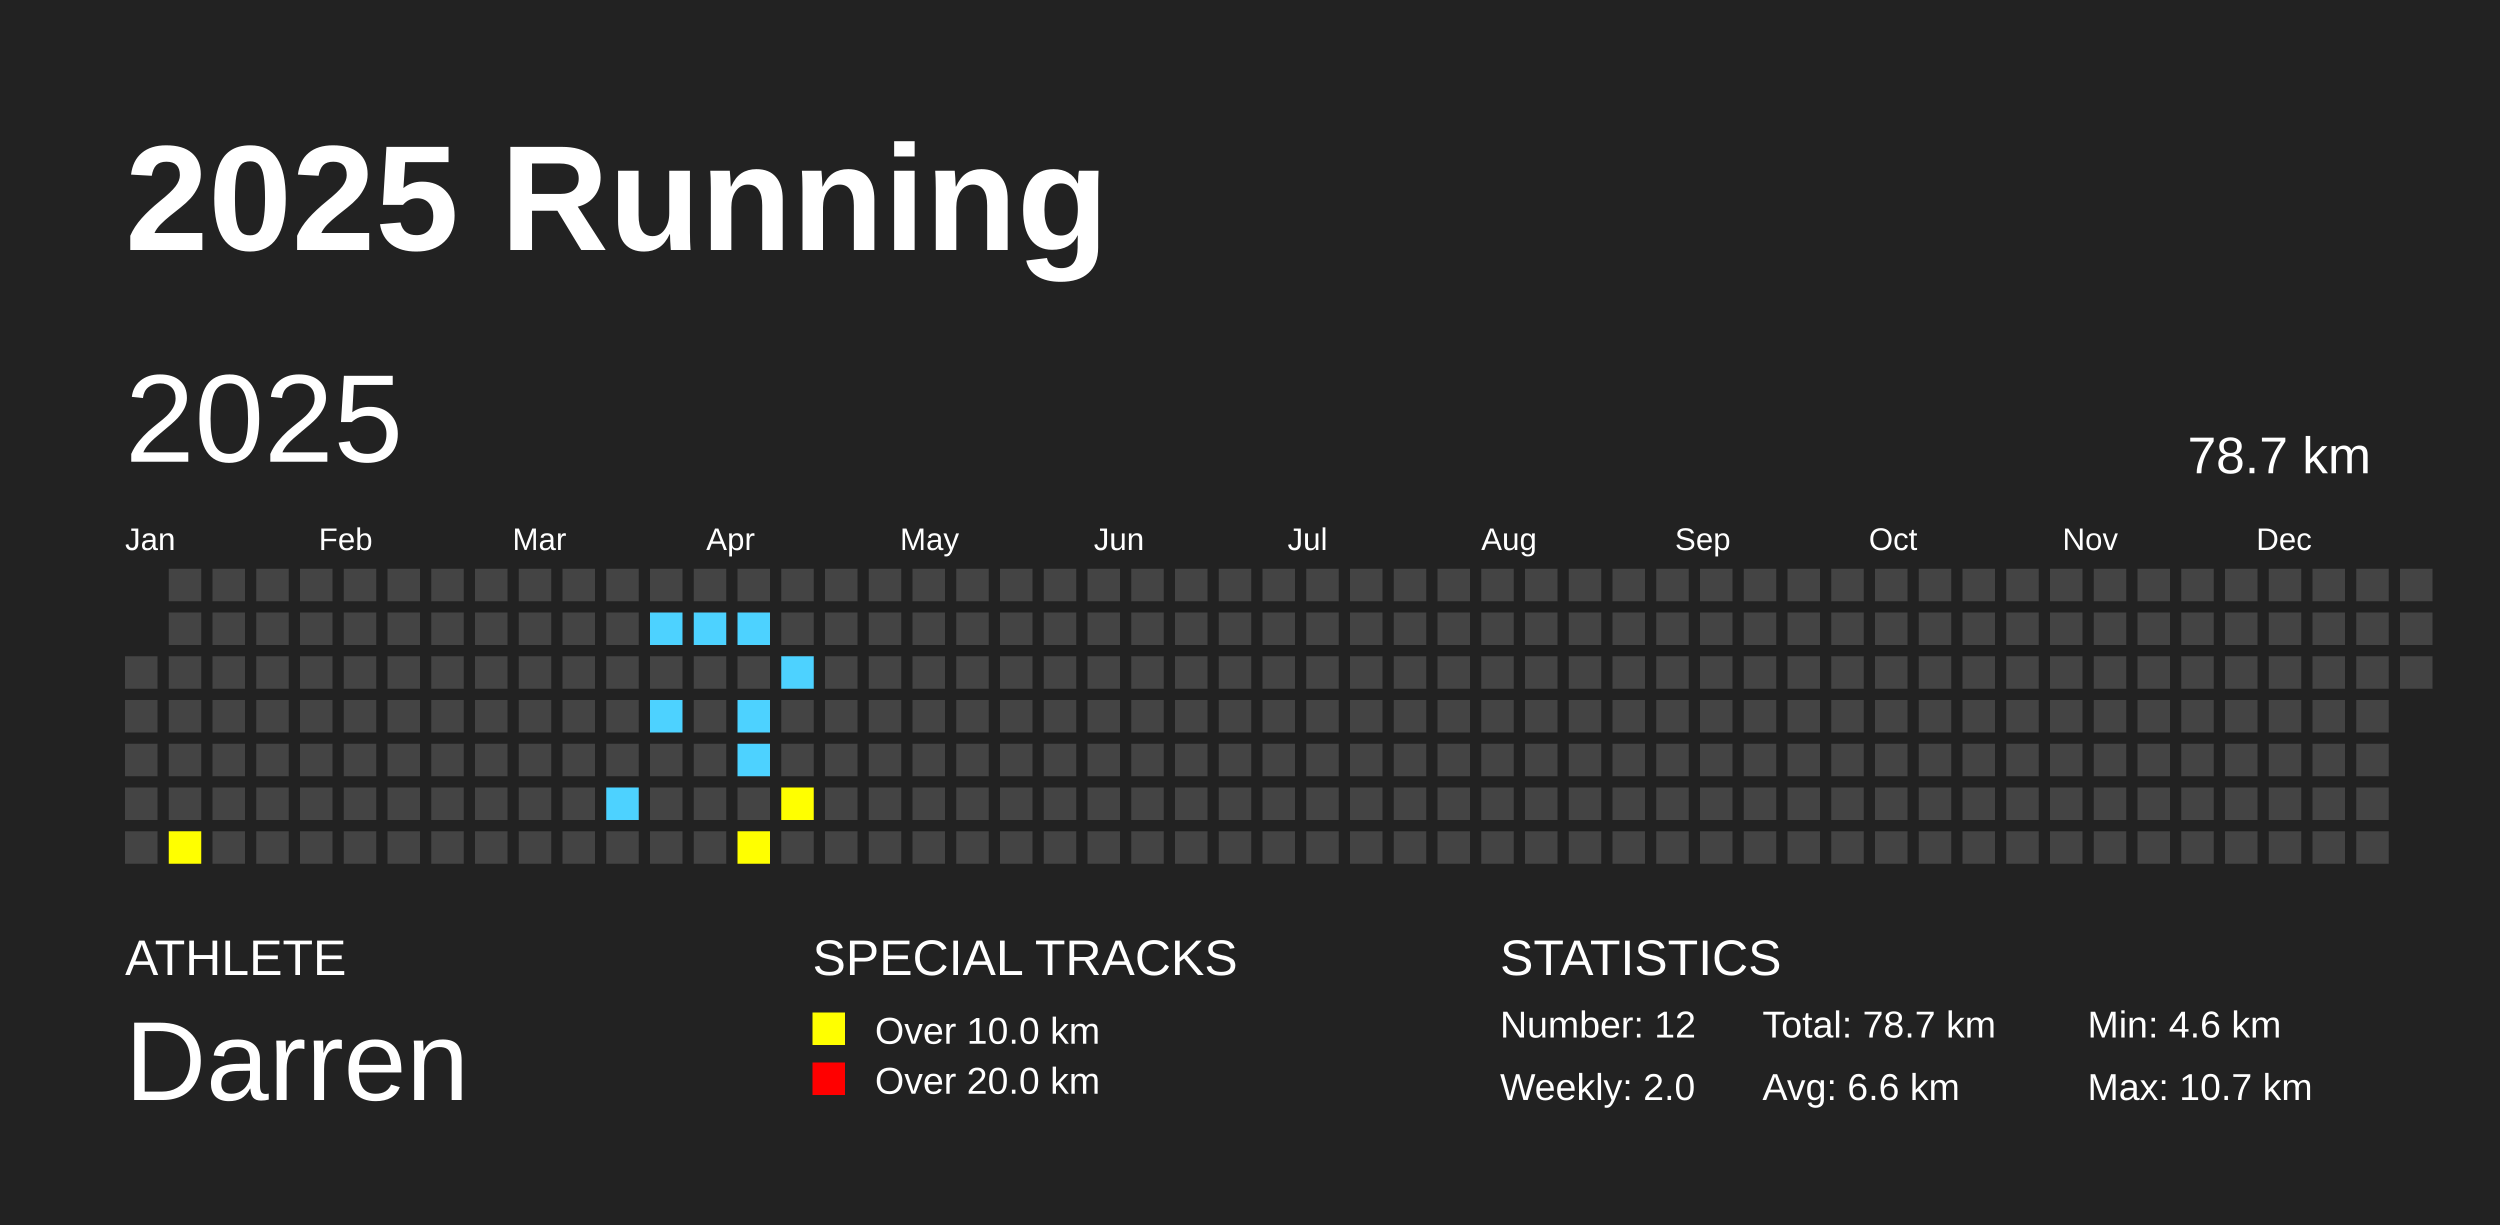
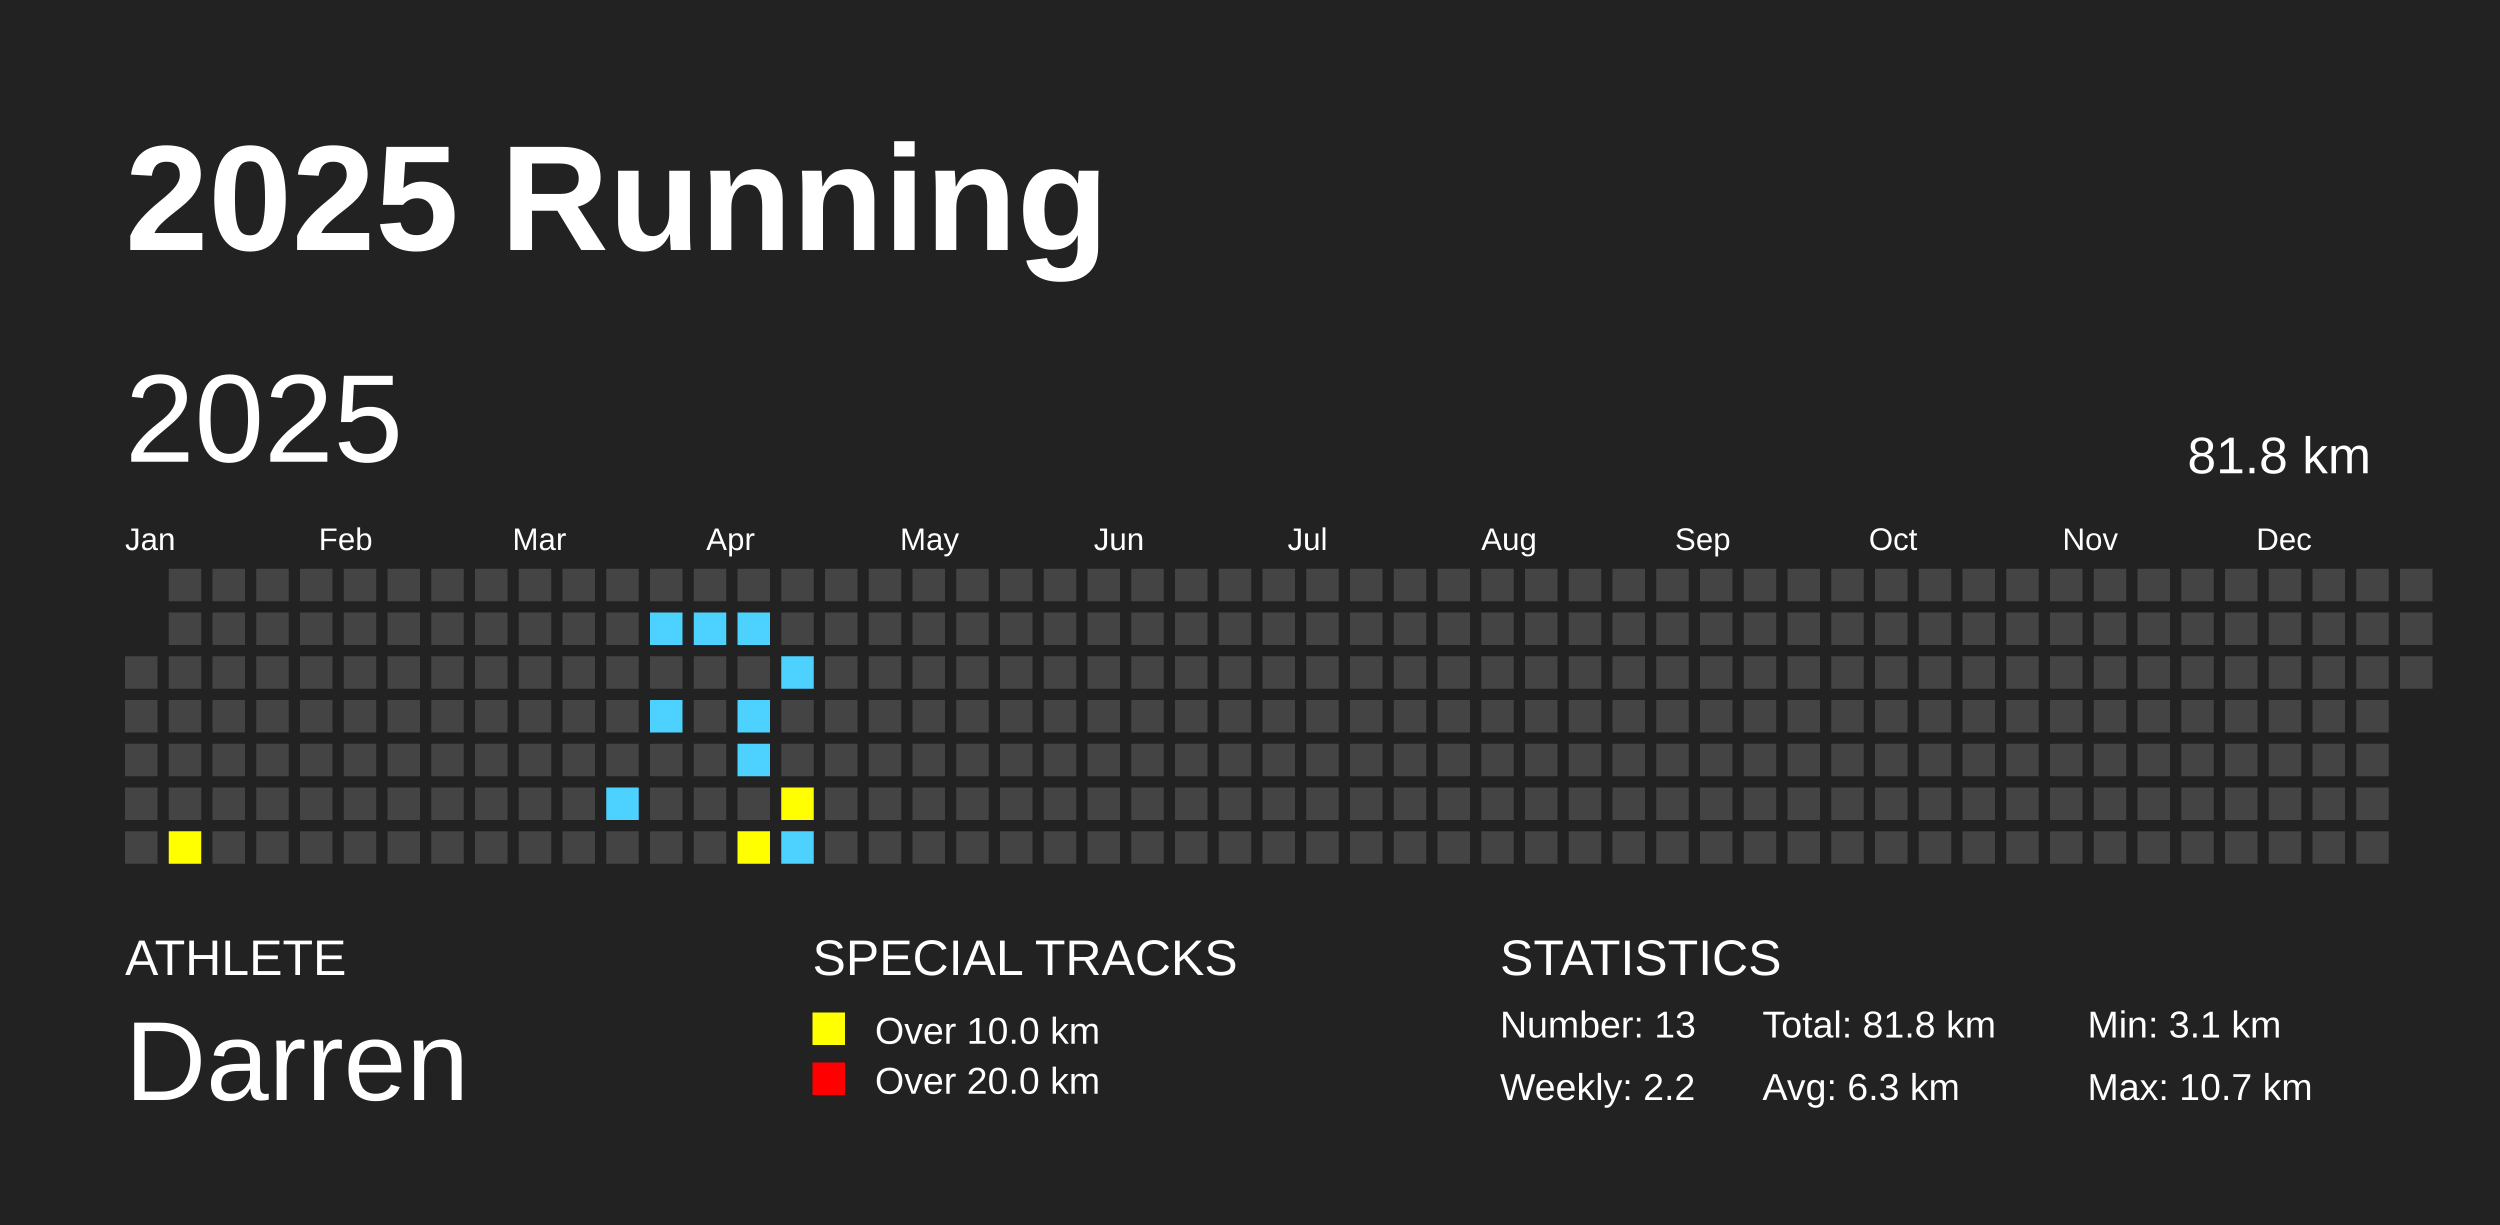
<svg xmlns="http://www.w3.org/2000/svg" baseProfile="full" height="98mm" version="1.1" viewBox="0,0,200,98" width="200mm">
  <defs />
  <rect fill="#222222" height="98" width="200" x="0" y="0" />
  <text fill="#FFFFFF" style="font-size:12px; font-family:Arial; font-weight:bold;" x="10" y="20">2025 Running</text>
  <text fill="#FFFFFF" style="font-size:4px; font-family:Arial" x="10" y="78">ATHLETE</text>
  <text fill="#FFFFFF" style="font-size:9px; font-family:Arial" x="10" y="88">Darren</text>
  <text fill="#FFFFFF" style="font-size:4px; font-family:Arial" x="65" y="78">SPECIAL TRACKS</text>
  <rect fill="yellow" height="2.6" width="2.6" x="65" y="81" />
  <text fill="#FFFFFF" style="font-size:3px; font-family:Arial" x="70" y="83.5">Over 10.0 km</text>
  <rect fill="red" height="2.6" width="2.6" x="65" y="85" />
  <text fill="#FFFFFF" style="font-size:3px; font-family:Arial" x="70" y="87.5">Over 20.0 km</text>
  <text fill="#FFFFFF" style="font-size:4px; font-family:Arial" x="120" y="78">STATISTICS</text>
-   <text fill="#FFFFFF" style="font-size:3px; font-family:Arial" x="120" y="83">Number: 12</text>
-   <text fill="#FFFFFF" style="font-size:3px; font-family:Arial" x="120" y="88">Weekly: 2.0</text>
-   <text fill="#FFFFFF" style="font-size:3px; font-family:Arial" x="141" y="83">Total: 78.7 km</text>
-   <text fill="#FFFFFF" style="font-size:3px; font-family:Arial" x="141" y="88">Avg: 6.6 km</text>
-   <text fill="#FFFFFF" style="font-size:3px; font-family:Arial" x="167" y="83">Min: 4.6 km</text>
+   <text fill="#FFFFFF" style="font-size:3px; font-family:Arial" x="120" y="83">Number: 13</text>
+   <text fill="#FFFFFF" style="font-size:3px; font-family:Arial" x="120" y="88">Weekly: 2.2</text>
+   <text fill="#FFFFFF" style="font-size:3px; font-family:Arial" x="141" y="83">Total: 81.8 km</text>
+   <text fill="#FFFFFF" style="font-size:3px; font-family:Arial" x="141" y="88">Avg: 6.3 km</text>
+   <text fill="#FFFFFF" style="font-size:3px; font-family:Arial" x="167" y="83">Min: 3.1 km</text>
  <text fill="#FFFFFF" style="font-size:3px; font-family:Arial" x="167" y="88">Max: 10.7 km</text>
  <text dominant-baseline="hanging" fill="#FFFFFF" style="font-size:10.0px; font-family:Arial;" x="10" y="30">2025</text>
-   <text dominant-baseline="hanging" fill="#FFFFFF" style="font-size:4.125px; font-family:Arial;" x="175" y="35">78.7 km</text>
+   <text dominant-baseline="hanging" fill="#FFFFFF" style="font-size:4.125px; font-family:Arial;" x="175" y="35">81.8 km</text>
  <text fill="#FFFFFF" style="font-size:2.5px; font-family:Arial" x="10.0" y="44">Jan</text>
  <text fill="#FFFFFF" style="font-size:2.5px; font-family:Arial" x="25.5" y="44">Feb</text>
  <text fill="#FFFFFF" style="font-size:2.5px; font-family:Arial" x="41.0" y="44">Mar</text>
  <text fill="#FFFFFF" style="font-size:2.5px; font-family:Arial" x="56.5" y="44">Apr</text>
  <text fill="#FFFFFF" style="font-size:2.5px; font-family:Arial" x="72.0" y="44">May</text>
  <text fill="#FFFFFF" style="font-size:2.5px; font-family:Arial" x="87.5" y="44">Jun</text>
  <text fill="#FFFFFF" style="font-size:2.5px; font-family:Arial" x="103.0" y="44">Jul</text>
  <text fill="#FFFFFF" style="font-size:2.5px; font-family:Arial" x="118.5" y="44">Aug</text>
  <text fill="#FFFFFF" style="font-size:2.5px; font-family:Arial" x="134.0" y="44">Sep</text>
  <text fill="#FFFFFF" style="font-size:2.5px; font-family:Arial" x="149.5" y="44">Oct</text>
  <text fill="#FFFFFF" style="font-size:2.5px; font-family:Arial" x="165.0" y="44">Nov</text>
  <text fill="#FFFFFF" style="font-size:2.5px; font-family:Arial" x="180.5" y="44">Dec</text>
  <rect fill="#444444" height="2.6" width="2.6" x="10.0" y="52.5" />
  <rect fill="#444444" height="2.6" width="2.6" x="10.0" y="56.0" />
  <rect fill="#444444" height="2.6" width="2.6" x="10.0" y="59.5" />
  <rect fill="#444444" height="2.6" width="2.6" x="10.0" y="63.0" />
  <rect fill="#444444" height="2.6" width="2.6" x="10.0" y="66.5" />
  <rect fill="#444444" height="2.6" width="2.6" x="13.5" y="45.5" />
  <rect fill="#444444" height="2.6" width="2.6" x="13.5" y="49.0" />
  <rect fill="#444444" height="2.6" width="2.6" x="13.5" y="52.5" />
  <rect fill="#444444" height="2.6" width="2.6" x="13.5" y="56.0" />
  <rect fill="#444444" height="2.6" width="2.6" x="13.5" y="59.5" />
  <rect fill="#444444" height="2.6" width="2.6" x="13.5" y="63.0" />
  <rect fill="yellow" height="2.6" width="2.6" x="13.5" y="66.5" />
  <rect fill="#444444" height="2.6" width="2.6" x="17.0" y="45.5" />
  <rect fill="#444444" height="2.6" width="2.6" x="17.0" y="49.0" />
  <rect fill="#444444" height="2.6" width="2.6" x="17.0" y="52.5" />
  <rect fill="#444444" height="2.6" width="2.6" x="17.0" y="56.0" />
  <rect fill="#444444" height="2.6" width="2.6" x="17.0" y="59.5" />
  <rect fill="#444444" height="2.6" width="2.6" x="17.0" y="63.0" />
  <rect fill="#444444" height="2.6" width="2.6" x="17.0" y="66.5" />
  <rect fill="#444444" height="2.6" width="2.6" x="20.5" y="45.5" />
  <rect fill="#444444" height="2.6" width="2.6" x="20.5" y="49.0" />
  <rect fill="#444444" height="2.6" width="2.6" x="20.5" y="52.5" />
  <rect fill="#444444" height="2.6" width="2.6" x="20.5" y="56.0" />
  <rect fill="#444444" height="2.6" width="2.6" x="20.5" y="59.5" />
  <rect fill="#444444" height="2.6" width="2.6" x="20.5" y="63.0" />
  <rect fill="#444444" height="2.6" width="2.6" x="20.5" y="66.5" />
  <rect fill="#444444" height="2.6" width="2.6" x="24.0" y="45.5" />
  <rect fill="#444444" height="2.6" width="2.6" x="24.0" y="49.0" />
  <rect fill="#444444" height="2.6" width="2.6" x="24.0" y="52.5" />
  <rect fill="#444444" height="2.6" width="2.6" x="24.0" y="56.0" />
  <rect fill="#444444" height="2.6" width="2.6" x="24.0" y="59.5" />
  <rect fill="#444444" height="2.6" width="2.6" x="24.0" y="63.0" />
  <rect fill="#444444" height="2.6" width="2.6" x="24.0" y="66.5" />
  <rect fill="#444444" height="2.6" width="2.6" x="27.5" y="45.5" />
  <rect fill="#444444" height="2.6" width="2.6" x="27.5" y="49.0" />
  <rect fill="#444444" height="2.6" width="2.6" x="27.5" y="52.5" />
  <rect fill="#444444" height="2.6" width="2.6" x="27.5" y="56.0" />
  <rect fill="#444444" height="2.6" width="2.6" x="27.5" y="59.5" />
  <rect fill="#444444" height="2.6" width="2.6" x="27.5" y="63.0" />
  <rect fill="#444444" height="2.6" width="2.6" x="27.5" y="66.5" />
  <rect fill="#444444" height="2.6" width="2.6" x="31.0" y="45.5" />
  <rect fill="#444444" height="2.6" width="2.6" x="31.0" y="49.0" />
  <rect fill="#444444" height="2.6" width="2.6" x="31.0" y="52.5" />
  <rect fill="#444444" height="2.6" width="2.6" x="31.0" y="56.0" />
  <rect fill="#444444" height="2.6" width="2.6" x="31.0" y="59.5" />
  <rect fill="#444444" height="2.6" width="2.6" x="31.0" y="63.0" />
  <rect fill="#444444" height="2.6" width="2.6" x="31.0" y="66.5" />
  <rect fill="#444444" height="2.6" width="2.6" x="34.5" y="45.5" />
  <rect fill="#444444" height="2.6" width="2.6" x="34.5" y="49.0" />
  <rect fill="#444444" height="2.6" width="2.6" x="34.5" y="52.5" />
  <rect fill="#444444" height="2.6" width="2.6" x="34.5" y="56.0" />
  <rect fill="#444444" height="2.6" width="2.6" x="34.5" y="59.5" />
  <rect fill="#444444" height="2.6" width="2.6" x="34.5" y="63.0" />
  <rect fill="#444444" height="2.6" width="2.6" x="34.5" y="66.5" />
  <rect fill="#444444" height="2.6" width="2.6" x="38.0" y="45.5" />
  <rect fill="#444444" height="2.6" width="2.6" x="38.0" y="49.0" />
  <rect fill="#444444" height="2.6" width="2.6" x="38.0" y="52.5" />
  <rect fill="#444444" height="2.6" width="2.6" x="38.0" y="56.0" />
  <rect fill="#444444" height="2.6" width="2.6" x="38.0" y="59.5" />
  <rect fill="#444444" height="2.6" width="2.6" x="38.0" y="63.0" />
  <rect fill="#444444" height="2.6" width="2.6" x="38.0" y="66.5" />
  <rect fill="#444444" height="2.6" width="2.6" x="41.5" y="45.5" />
  <rect fill="#444444" height="2.6" width="2.6" x="41.5" y="49.0" />
  <rect fill="#444444" height="2.6" width="2.6" x="41.5" y="52.5" />
  <rect fill="#444444" height="2.6" width="2.6" x="41.5" y="56.0" />
  <rect fill="#444444" height="2.6" width="2.6" x="41.5" y="59.5" />
  <rect fill="#444444" height="2.6" width="2.6" x="41.5" y="63.0" />
  <rect fill="#444444" height="2.6" width="2.6" x="41.5" y="66.5" />
  <rect fill="#444444" height="2.6" width="2.6" x="45.0" y="45.5" />
  <rect fill="#444444" height="2.6" width="2.6" x="45.0" y="49.0" />
  <rect fill="#444444" height="2.6" width="2.6" x="45.0" y="52.5" />
  <rect fill="#444444" height="2.6" width="2.6" x="45.0" y="56.0" />
  <rect fill="#444444" height="2.6" width="2.6" x="45.0" y="59.5" />
  <rect fill="#444444" height="2.6" width="2.6" x="45.0" y="63.0" />
  <rect fill="#444444" height="2.6" width="2.6" x="45.0" y="66.5" />
  <rect fill="#444444" height="2.6" width="2.6" x="48.5" y="45.5" />
  <rect fill="#444444" height="2.6" width="2.6" x="48.5" y="49.0" />
  <rect fill="#444444" height="2.6" width="2.6" x="48.5" y="52.5" />
  <rect fill="#444444" height="2.6" width="2.6" x="48.5" y="56.0" />
  <rect fill="#444444" height="2.6" width="2.6" x="48.5" y="59.5" />
  <rect fill="#4DD2FF" height="2.6" width="2.6" x="48.5" y="63.0" />
  <rect fill="#444444" height="2.6" width="2.6" x="48.5" y="66.5" />
  <rect fill="#444444" height="2.6" width="2.6" x="52.0" y="45.5" />
  <rect fill="#4DD2FF" height="2.6" width="2.6" x="52.0" y="49.0" />
  <rect fill="#444444" height="2.6" width="2.6" x="52.0" y="52.5" />
  <rect fill="#4DD2FF" height="2.6" width="2.6" x="52.0" y="56.0" />
  <rect fill="#444444" height="2.6" width="2.6" x="52.0" y="59.5" />
  <rect fill="#444444" height="2.6" width="2.6" x="52.0" y="63.0" />
  <rect fill="#444444" height="2.6" width="2.6" x="52.0" y="66.5" />
  <rect fill="#444444" height="2.6" width="2.6" x="55.5" y="45.5" />
  <rect fill="#4DD2FF" height="2.6" width="2.6" x="55.5" y="49.0" />
  <rect fill="#444444" height="2.6" width="2.6" x="55.5" y="52.5" />
  <rect fill="#444444" height="2.6" width="2.6" x="55.5" y="56.0" />
  <rect fill="#444444" height="2.6" width="2.6" x="55.5" y="59.5" />
  <rect fill="#444444" height="2.6" width="2.6" x="55.5" y="63.0" />
  <rect fill="#444444" height="2.6" width="2.6" x="55.5" y="66.5" />
  <rect fill="#444444" height="2.6" width="2.6" x="59.0" y="45.5" />
  <rect fill="#4DD2FF" height="2.6" width="2.6" x="59.0" y="49.0" />
  <rect fill="#444444" height="2.6" width="2.6" x="59.0" y="52.5" />
  <rect fill="#4DD2FF" height="2.6" width="2.6" x="59.0" y="56.0" />
  <rect fill="#4DD2FF" height="2.6" width="2.6" x="59.0" y="59.5" />
  <rect fill="#444444" height="2.6" width="2.6" x="59.0" y="63.0" />
  <rect fill="yellow" height="2.6" width="2.6" x="59.0" y="66.5" />
  <rect fill="#444444" height="2.6" width="2.6" x="62.5" y="45.5" />
  <rect fill="#444444" height="2.6" width="2.6" x="62.5" y="49.0" />
  <rect fill="#4DD2FF" height="2.6" width="2.6" x="62.5" y="52.5" />
  <rect fill="#444444" height="2.6" width="2.6" x="62.5" y="56.0" />
  <rect fill="#444444" height="2.6" width="2.6" x="62.5" y="59.5" />
  <rect fill="yellow" height="2.6" width="2.6" x="62.5" y="63.0" />
-   <rect fill="#444444" height="2.6" width="2.6" x="62.5" y="66.5" />
+   <rect fill="#4DD2FF" height="2.6" width="2.6" x="62.5" y="66.5" />
  <rect fill="#444444" height="2.6" width="2.6" x="66.0" y="45.5" />
  <rect fill="#444444" height="2.6" width="2.6" x="66.0" y="49.0" />
  <rect fill="#444444" height="2.6" width="2.6" x="66.0" y="52.5" />
  <rect fill="#444444" height="2.6" width="2.6" x="66.0" y="56.0" />
  <rect fill="#444444" height="2.6" width="2.6" x="66.0" y="59.5" />
  <rect fill="#444444" height="2.6" width="2.6" x="66.0" y="63.0" />
  <rect fill="#444444" height="2.6" width="2.6" x="66.0" y="66.5" />
  <rect fill="#444444" height="2.6" width="2.6" x="69.5" y="45.5" />
  <rect fill="#444444" height="2.6" width="2.6" x="69.5" y="49.0" />
  <rect fill="#444444" height="2.6" width="2.6" x="69.5" y="52.5" />
  <rect fill="#444444" height="2.6" width="2.6" x="69.5" y="56.0" />
  <rect fill="#444444" height="2.6" width="2.6" x="69.5" y="59.5" />
  <rect fill="#444444" height="2.6" width="2.6" x="69.5" y="63.0" />
  <rect fill="#444444" height="2.6" width="2.6" x="69.5" y="66.5" />
  <rect fill="#444444" height="2.6" width="2.6" x="73.0" y="45.5" />
  <rect fill="#444444" height="2.6" width="2.6" x="73.0" y="49.0" />
  <rect fill="#444444" height="2.6" width="2.6" x="73.0" y="52.5" />
  <rect fill="#444444" height="2.6" width="2.6" x="73.0" y="56.0" />
  <rect fill="#444444" height="2.6" width="2.6" x="73.0" y="59.5" />
  <rect fill="#444444" height="2.6" width="2.6" x="73.0" y="63.0" />
  <rect fill="#444444" height="2.6" width="2.6" x="73.0" y="66.5" />
  <rect fill="#444444" height="2.6" width="2.6" x="76.5" y="45.5" />
  <rect fill="#444444" height="2.6" width="2.6" x="76.5" y="49.0" />
  <rect fill="#444444" height="2.6" width="2.6" x="76.5" y="52.5" />
  <rect fill="#444444" height="2.6" width="2.6" x="76.5" y="56.0" />
  <rect fill="#444444" height="2.6" width="2.6" x="76.5" y="59.5" />
  <rect fill="#444444" height="2.6" width="2.6" x="76.5" y="63.0" />
  <rect fill="#444444" height="2.6" width="2.6" x="76.5" y="66.5" />
  <rect fill="#444444" height="2.6" width="2.6" x="80.0" y="45.5" />
  <rect fill="#444444" height="2.6" width="2.6" x="80.0" y="49.0" />
  <rect fill="#444444" height="2.6" width="2.6" x="80.0" y="52.5" />
  <rect fill="#444444" height="2.6" width="2.6" x="80.0" y="56.0" />
  <rect fill="#444444" height="2.6" width="2.6" x="80.0" y="59.5" />
  <rect fill="#444444" height="2.6" width="2.6" x="80.0" y="63.0" />
  <rect fill="#444444" height="2.6" width="2.6" x="80.0" y="66.5" />
  <rect fill="#444444" height="2.6" width="2.6" x="83.5" y="45.5" />
  <rect fill="#444444" height="2.6" width="2.6" x="83.5" y="49.0" />
  <rect fill="#444444" height="2.6" width="2.6" x="83.5" y="52.5" />
  <rect fill="#444444" height="2.6" width="2.6" x="83.5" y="56.0" />
  <rect fill="#444444" height="2.6" width="2.6" x="83.5" y="59.5" />
  <rect fill="#444444" height="2.6" width="2.6" x="83.5" y="63.0" />
  <rect fill="#444444" height="2.6" width="2.6" x="83.5" y="66.5" />
  <rect fill="#444444" height="2.6" width="2.6" x="87.0" y="45.5" />
  <rect fill="#444444" height="2.6" width="2.6" x="87.0" y="49.0" />
  <rect fill="#444444" height="2.6" width="2.6" x="87.0" y="52.5" />
  <rect fill="#444444" height="2.6" width="2.6" x="87.0" y="56.0" />
  <rect fill="#444444" height="2.6" width="2.6" x="87.0" y="59.5" />
  <rect fill="#444444" height="2.6" width="2.6" x="87.0" y="63.0" />
  <rect fill="#444444" height="2.6" width="2.6" x="87.0" y="66.5" />
  <rect fill="#444444" height="2.6" width="2.6" x="90.5" y="45.5" />
  <rect fill="#444444" height="2.6" width="2.6" x="90.5" y="49.0" />
  <rect fill="#444444" height="2.6" width="2.6" x="90.5" y="52.5" />
  <rect fill="#444444" height="2.6" width="2.6" x="90.5" y="56.0" />
  <rect fill="#444444" height="2.6" width="2.6" x="90.5" y="59.5" />
  <rect fill="#444444" height="2.6" width="2.6" x="90.5" y="63.0" />
  <rect fill="#444444" height="2.6" width="2.6" x="90.5" y="66.5" />
  <rect fill="#444444" height="2.6" width="2.6" x="94.0" y="45.5" />
  <rect fill="#444444" height="2.6" width="2.6" x="94.0" y="49.0" />
  <rect fill="#444444" height="2.6" width="2.6" x="94.0" y="52.5" />
  <rect fill="#444444" height="2.6" width="2.6" x="94.0" y="56.0" />
  <rect fill="#444444" height="2.6" width="2.6" x="94.0" y="59.5" />
  <rect fill="#444444" height="2.6" width="2.6" x="94.0" y="63.0" />
  <rect fill="#444444" height="2.6" width="2.6" x="94.0" y="66.5" />
  <rect fill="#444444" height="2.6" width="2.6" x="97.5" y="45.5" />
  <rect fill="#444444" height="2.6" width="2.6" x="97.5" y="49.0" />
  <rect fill="#444444" height="2.6" width="2.6" x="97.5" y="52.5" />
  <rect fill="#444444" height="2.6" width="2.6" x="97.5" y="56.0" />
  <rect fill="#444444" height="2.6" width="2.6" x="97.5" y="59.5" />
  <rect fill="#444444" height="2.6" width="2.6" x="97.5" y="63.0" />
  <rect fill="#444444" height="2.6" width="2.6" x="97.5" y="66.5" />
  <rect fill="#444444" height="2.6" width="2.6" x="101.0" y="45.5" />
  <rect fill="#444444" height="2.6" width="2.6" x="101.0" y="49.0" />
  <rect fill="#444444" height="2.6" width="2.6" x="101.0" y="52.5" />
  <rect fill="#444444" height="2.6" width="2.6" x="101.0" y="56.0" />
  <rect fill="#444444" height="2.6" width="2.6" x="101.0" y="59.5" />
  <rect fill="#444444" height="2.6" width="2.6" x="101.0" y="63.0" />
  <rect fill="#444444" height="2.6" width="2.6" x="101.0" y="66.5" />
  <rect fill="#444444" height="2.6" width="2.6" x="104.5" y="45.5" />
  <rect fill="#444444" height="2.6" width="2.6" x="104.5" y="49.0" />
  <rect fill="#444444" height="2.6" width="2.6" x="104.5" y="52.5" />
  <rect fill="#444444" height="2.6" width="2.6" x="104.5" y="56.0" />
  <rect fill="#444444" height="2.6" width="2.6" x="104.5" y="59.5" />
  <rect fill="#444444" height="2.6" width="2.6" x="104.5" y="63.0" />
  <rect fill="#444444" height="2.6" width="2.6" x="104.5" y="66.5" />
  <rect fill="#444444" height="2.6" width="2.6" x="108.0" y="45.5" />
  <rect fill="#444444" height="2.6" width="2.6" x="108.0" y="49.0" />
  <rect fill="#444444" height="2.6" width="2.6" x="108.0" y="52.5" />
  <rect fill="#444444" height="2.6" width="2.6" x="108.0" y="56.0" />
  <rect fill="#444444" height="2.6" width="2.6" x="108.0" y="59.5" />
  <rect fill="#444444" height="2.6" width="2.6" x="108.0" y="63.0" />
  <rect fill="#444444" height="2.6" width="2.6" x="108.0" y="66.5" />
  <rect fill="#444444" height="2.6" width="2.6" x="111.5" y="45.5" />
  <rect fill="#444444" height="2.6" width="2.6" x="111.5" y="49.0" />
  <rect fill="#444444" height="2.6" width="2.6" x="111.5" y="52.5" />
  <rect fill="#444444" height="2.6" width="2.6" x="111.5" y="56.0" />
  <rect fill="#444444" height="2.6" width="2.6" x="111.5" y="59.5" />
  <rect fill="#444444" height="2.6" width="2.6" x="111.5" y="63.0" />
  <rect fill="#444444" height="2.6" width="2.6" x="111.5" y="66.5" />
  <rect fill="#444444" height="2.6" width="2.6" x="115.0" y="45.5" />
  <rect fill="#444444" height="2.6" width="2.6" x="115.0" y="49.0" />
  <rect fill="#444444" height="2.6" width="2.6" x="115.0" y="52.5" />
  <rect fill="#444444" height="2.6" width="2.6" x="115.0" y="56.0" />
  <rect fill="#444444" height="2.6" width="2.6" x="115.0" y="59.5" />
  <rect fill="#444444" height="2.6" width="2.6" x="115.0" y="63.0" />
  <rect fill="#444444" height="2.6" width="2.6" x="115.0" y="66.5" />
  <rect fill="#444444" height="2.6" width="2.6" x="118.5" y="45.5" />
  <rect fill="#444444" height="2.6" width="2.6" x="118.5" y="49.0" />
  <rect fill="#444444" height="2.6" width="2.6" x="118.5" y="52.5" />
  <rect fill="#444444" height="2.6" width="2.6" x="118.5" y="56.0" />
  <rect fill="#444444" height="2.6" width="2.6" x="118.5" y="59.5" />
  <rect fill="#444444" height="2.6" width="2.6" x="118.5" y="63.0" />
  <rect fill="#444444" height="2.6" width="2.6" x="118.5" y="66.5" />
  <rect fill="#444444" height="2.6" width="2.6" x="122.0" y="45.5" />
  <rect fill="#444444" height="2.6" width="2.6" x="122.0" y="49.0" />
  <rect fill="#444444" height="2.6" width="2.6" x="122.0" y="52.5" />
  <rect fill="#444444" height="2.6" width="2.6" x="122.0" y="56.0" />
  <rect fill="#444444" height="2.6" width="2.6" x="122.0" y="59.5" />
  <rect fill="#444444" height="2.6" width="2.6" x="122.0" y="63.0" />
  <rect fill="#444444" height="2.6" width="2.6" x="122.0" y="66.5" />
  <rect fill="#444444" height="2.6" width="2.6" x="125.5" y="45.5" />
  <rect fill="#444444" height="2.6" width="2.6" x="125.5" y="49.0" />
  <rect fill="#444444" height="2.6" width="2.6" x="125.5" y="52.5" />
  <rect fill="#444444" height="2.6" width="2.6" x="125.5" y="56.0" />
  <rect fill="#444444" height="2.6" width="2.6" x="125.5" y="59.5" />
  <rect fill="#444444" height="2.6" width="2.6" x="125.5" y="63.0" />
  <rect fill="#444444" height="2.6" width="2.6" x="125.5" y="66.5" />
  <rect fill="#444444" height="2.6" width="2.6" x="129.0" y="45.5" />
  <rect fill="#444444" height="2.6" width="2.6" x="129.0" y="49.0" />
  <rect fill="#444444" height="2.6" width="2.6" x="129.0" y="52.5" />
  <rect fill="#444444" height="2.6" width="2.6" x="129.0" y="56.0" />
  <rect fill="#444444" height="2.6" width="2.6" x="129.0" y="59.5" />
  <rect fill="#444444" height="2.6" width="2.6" x="129.0" y="63.0" />
  <rect fill="#444444" height="2.6" width="2.6" x="129.0" y="66.5" />
  <rect fill="#444444" height="2.6" width="2.6" x="132.5" y="45.5" />
  <rect fill="#444444" height="2.6" width="2.6" x="132.5" y="49.0" />
  <rect fill="#444444" height="2.6" width="2.6" x="132.5" y="52.5" />
  <rect fill="#444444" height="2.6" width="2.6" x="132.5" y="56.0" />
  <rect fill="#444444" height="2.6" width="2.6" x="132.5" y="59.5" />
  <rect fill="#444444" height="2.6" width="2.6" x="132.5" y="63.0" />
  <rect fill="#444444" height="2.6" width="2.6" x="132.5" y="66.5" />
  <rect fill="#444444" height="2.6" width="2.6" x="136.0" y="45.5" />
  <rect fill="#444444" height="2.6" width="2.6" x="136.0" y="49.0" />
  <rect fill="#444444" height="2.6" width="2.6" x="136.0" y="52.5" />
  <rect fill="#444444" height="2.6" width="2.6" x="136.0" y="56.0" />
  <rect fill="#444444" height="2.6" width="2.6" x="136.0" y="59.5" />
  <rect fill="#444444" height="2.6" width="2.6" x="136.0" y="63.0" />
  <rect fill="#444444" height="2.6" width="2.6" x="136.0" y="66.5" />
  <rect fill="#444444" height="2.6" width="2.6" x="139.5" y="45.5" />
  <rect fill="#444444" height="2.6" width="2.6" x="139.5" y="49.0" />
  <rect fill="#444444" height="2.6" width="2.6" x="139.5" y="52.5" />
  <rect fill="#444444" height="2.6" width="2.6" x="139.5" y="56.0" />
  <rect fill="#444444" height="2.6" width="2.6" x="139.5" y="59.5" />
  <rect fill="#444444" height="2.6" width="2.6" x="139.5" y="63.0" />
  <rect fill="#444444" height="2.6" width="2.6" x="139.5" y="66.5" />
  <rect fill="#444444" height="2.6" width="2.6" x="143.0" y="45.5" />
  <rect fill="#444444" height="2.6" width="2.6" x="143.0" y="49.0" />
  <rect fill="#444444" height="2.6" width="2.6" x="143.0" y="52.5" />
  <rect fill="#444444" height="2.6" width="2.6" x="143.0" y="56.0" />
  <rect fill="#444444" height="2.6" width="2.6" x="143.0" y="59.5" />
  <rect fill="#444444" height="2.6" width="2.6" x="143.0" y="63.0" />
  <rect fill="#444444" height="2.6" width="2.6" x="143.0" y="66.5" />
  <rect fill="#444444" height="2.6" width="2.6" x="146.5" y="45.5" />
  <rect fill="#444444" height="2.6" width="2.6" x="146.5" y="49.0" />
  <rect fill="#444444" height="2.6" width="2.6" x="146.5" y="52.5" />
  <rect fill="#444444" height="2.6" width="2.6" x="146.5" y="56.0" />
  <rect fill="#444444" height="2.6" width="2.6" x="146.5" y="59.5" />
  <rect fill="#444444" height="2.6" width="2.6" x="146.5" y="63.0" />
  <rect fill="#444444" height="2.6" width="2.6" x="146.5" y="66.5" />
  <rect fill="#444444" height="2.6" width="2.6" x="150.0" y="45.5" />
  <rect fill="#444444" height="2.6" width="2.6" x="150.0" y="49.0" />
  <rect fill="#444444" height="2.6" width="2.6" x="150.0" y="52.5" />
  <rect fill="#444444" height="2.6" width="2.6" x="150.0" y="56.0" />
  <rect fill="#444444" height="2.6" width="2.6" x="150.0" y="59.5" />
  <rect fill="#444444" height="2.6" width="2.6" x="150.0" y="63.0" />
  <rect fill="#444444" height="2.6" width="2.6" x="150.0" y="66.5" />
  <rect fill="#444444" height="2.6" width="2.6" x="153.5" y="45.5" />
  <rect fill="#444444" height="2.6" width="2.6" x="153.5" y="49.0" />
  <rect fill="#444444" height="2.6" width="2.6" x="153.5" y="52.5" />
  <rect fill="#444444" height="2.6" width="2.6" x="153.5" y="56.0" />
  <rect fill="#444444" height="2.6" width="2.6" x="153.5" y="59.5" />
  <rect fill="#444444" height="2.6" width="2.6" x="153.5" y="63.0" />
  <rect fill="#444444" height="2.6" width="2.6" x="153.5" y="66.5" />
  <rect fill="#444444" height="2.6" width="2.6" x="157.0" y="45.5" />
  <rect fill="#444444" height="2.6" width="2.6" x="157.0" y="49.0" />
  <rect fill="#444444" height="2.6" width="2.6" x="157.0" y="52.5" />
  <rect fill="#444444" height="2.6" width="2.6" x="157.0" y="56.0" />
  <rect fill="#444444" height="2.6" width="2.6" x="157.0" y="59.5" />
  <rect fill="#444444" height="2.6" width="2.6" x="157.0" y="63.0" />
  <rect fill="#444444" height="2.6" width="2.6" x="157.0" y="66.5" />
  <rect fill="#444444" height="2.6" width="2.6" x="160.5" y="45.5" />
  <rect fill="#444444" height="2.6" width="2.6" x="160.5" y="49.0" />
  <rect fill="#444444" height="2.6" width="2.6" x="160.5" y="52.5" />
  <rect fill="#444444" height="2.6" width="2.6" x="160.5" y="56.0" />
  <rect fill="#444444" height="2.6" width="2.6" x="160.5" y="59.5" />
  <rect fill="#444444" height="2.6" width="2.6" x="160.5" y="63.0" />
  <rect fill="#444444" height="2.6" width="2.6" x="160.5" y="66.5" />
  <rect fill="#444444" height="2.6" width="2.6" x="164.0" y="45.5" />
  <rect fill="#444444" height="2.6" width="2.6" x="164.0" y="49.0" />
  <rect fill="#444444" height="2.6" width="2.6" x="164.0" y="52.5" />
  <rect fill="#444444" height="2.6" width="2.6" x="164.0" y="56.0" />
  <rect fill="#444444" height="2.6" width="2.6" x="164.0" y="59.5" />
  <rect fill="#444444" height="2.6" width="2.6" x="164.0" y="63.0" />
  <rect fill="#444444" height="2.6" width="2.6" x="164.0" y="66.5" />
  <rect fill="#444444" height="2.6" width="2.6" x="167.5" y="45.5" />
  <rect fill="#444444" height="2.6" width="2.6" x="167.5" y="49.0" />
  <rect fill="#444444" height="2.6" width="2.6" x="167.5" y="52.5" />
  <rect fill="#444444" height="2.6" width="2.6" x="167.5" y="56.0" />
  <rect fill="#444444" height="2.6" width="2.6" x="167.5" y="59.5" />
  <rect fill="#444444" height="2.6" width="2.6" x="167.5" y="63.0" />
  <rect fill="#444444" height="2.6" width="2.6" x="167.5" y="66.5" />
  <rect fill="#444444" height="2.6" width="2.6" x="171.0" y="45.5" />
  <rect fill="#444444" height="2.6" width="2.6" x="171.0" y="49.0" />
  <rect fill="#444444" height="2.6" width="2.6" x="171.0" y="52.5" />
  <rect fill="#444444" height="2.6" width="2.6" x="171.0" y="56.0" />
  <rect fill="#444444" height="2.6" width="2.6" x="171.0" y="59.5" />
  <rect fill="#444444" height="2.6" width="2.6" x="171.0" y="63.0" />
  <rect fill="#444444" height="2.6" width="2.6" x="171.0" y="66.5" />
  <rect fill="#444444" height="2.6" width="2.6" x="174.5" y="45.5" />
  <rect fill="#444444" height="2.6" width="2.6" x="174.5" y="49.0" />
  <rect fill="#444444" height="2.6" width="2.6" x="174.5" y="52.5" />
  <rect fill="#444444" height="2.6" width="2.6" x="174.5" y="56.0" />
  <rect fill="#444444" height="2.6" width="2.6" x="174.5" y="59.5" />
  <rect fill="#444444" height="2.6" width="2.6" x="174.5" y="63.0" />
  <rect fill="#444444" height="2.6" width="2.6" x="174.5" y="66.5" />
  <rect fill="#444444" height="2.6" width="2.6" x="178.0" y="45.5" />
  <rect fill="#444444" height="2.6" width="2.6" x="178.0" y="49.0" />
  <rect fill="#444444" height="2.6" width="2.6" x="178.0" y="52.5" />
  <rect fill="#444444" height="2.6" width="2.6" x="178.0" y="56.0" />
  <rect fill="#444444" height="2.6" width="2.6" x="178.0" y="59.5" />
  <rect fill="#444444" height="2.6" width="2.6" x="178.0" y="63.0" />
  <rect fill="#444444" height="2.6" width="2.6" x="178.0" y="66.5" />
  <rect fill="#444444" height="2.6" width="2.6" x="181.5" y="45.5" />
  <rect fill="#444444" height="2.6" width="2.6" x="181.5" y="49.0" />
  <rect fill="#444444" height="2.6" width="2.6" x="181.5" y="52.5" />
  <rect fill="#444444" height="2.6" width="2.6" x="181.5" y="56.0" />
  <rect fill="#444444" height="2.6" width="2.6" x="181.5" y="59.5" />
  <rect fill="#444444" height="2.6" width="2.6" x="181.5" y="63.0" />
  <rect fill="#444444" height="2.6" width="2.6" x="181.5" y="66.5" />
  <rect fill="#444444" height="2.6" width="2.6" x="185.0" y="45.5" />
  <rect fill="#444444" height="2.6" width="2.6" x="185.0" y="49.0" />
  <rect fill="#444444" height="2.6" width="2.6" x="185.0" y="52.5" />
  <rect fill="#444444" height="2.6" width="2.6" x="185.0" y="56.0" />
  <rect fill="#444444" height="2.6" width="2.6" x="185.0" y="59.5" />
  <rect fill="#444444" height="2.6" width="2.6" x="185.0" y="63.0" />
  <rect fill="#444444" height="2.6" width="2.6" x="185.0" y="66.5" />
  <rect fill="#444444" height="2.6" width="2.6" x="188.5" y="45.5" />
  <rect fill="#444444" height="2.6" width="2.6" x="188.5" y="49.0" />
  <rect fill="#444444" height="2.6" width="2.6" x="188.5" y="52.5" />
  <rect fill="#444444" height="2.6" width="2.6" x="188.5" y="56.0" />
  <rect fill="#444444" height="2.6" width="2.6" x="188.5" y="59.5" />
  <rect fill="#444444" height="2.6" width="2.6" x="188.5" y="63.0" />
  <rect fill="#444444" height="2.6" width="2.6" x="188.5" y="66.5" />
  <rect fill="#444444" height="2.6" width="2.6" x="192.0" y="45.5" />
  <rect fill="#444444" height="2.6" width="2.6" x="192.0" y="49.0" />
  <rect fill="#444444" height="2.6" width="2.6" x="192.0" y="52.5" />
</svg>
